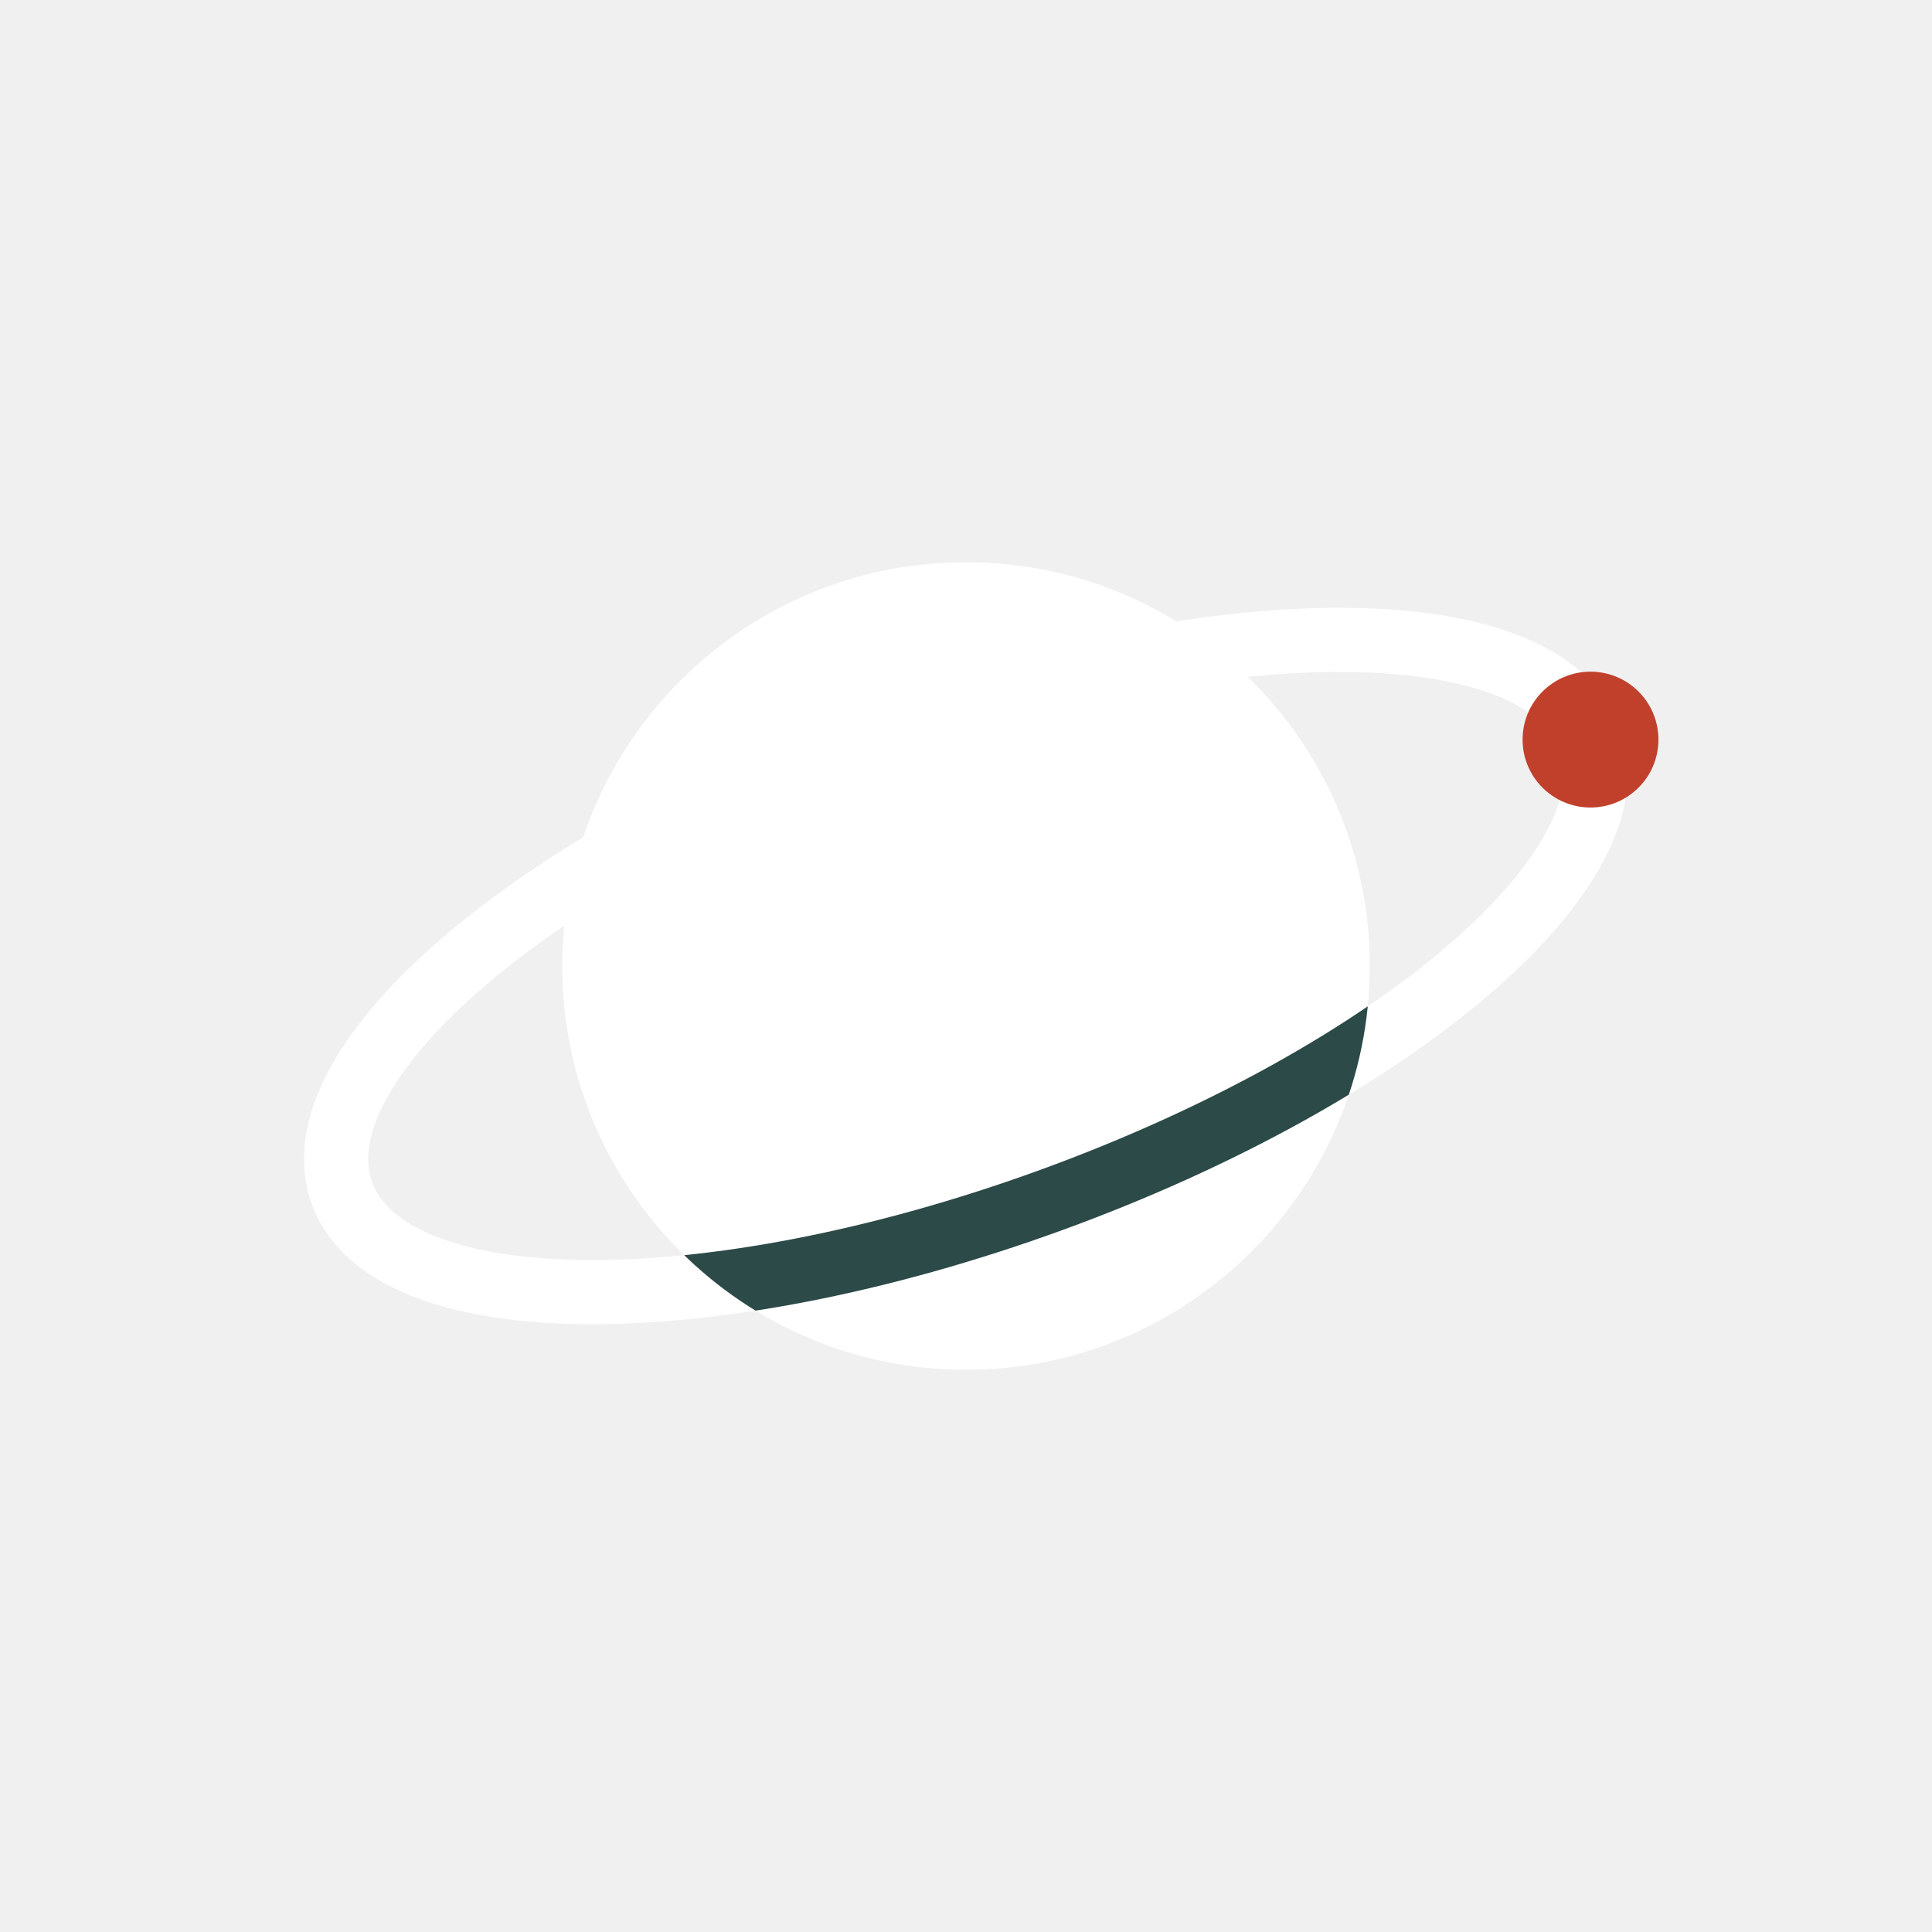
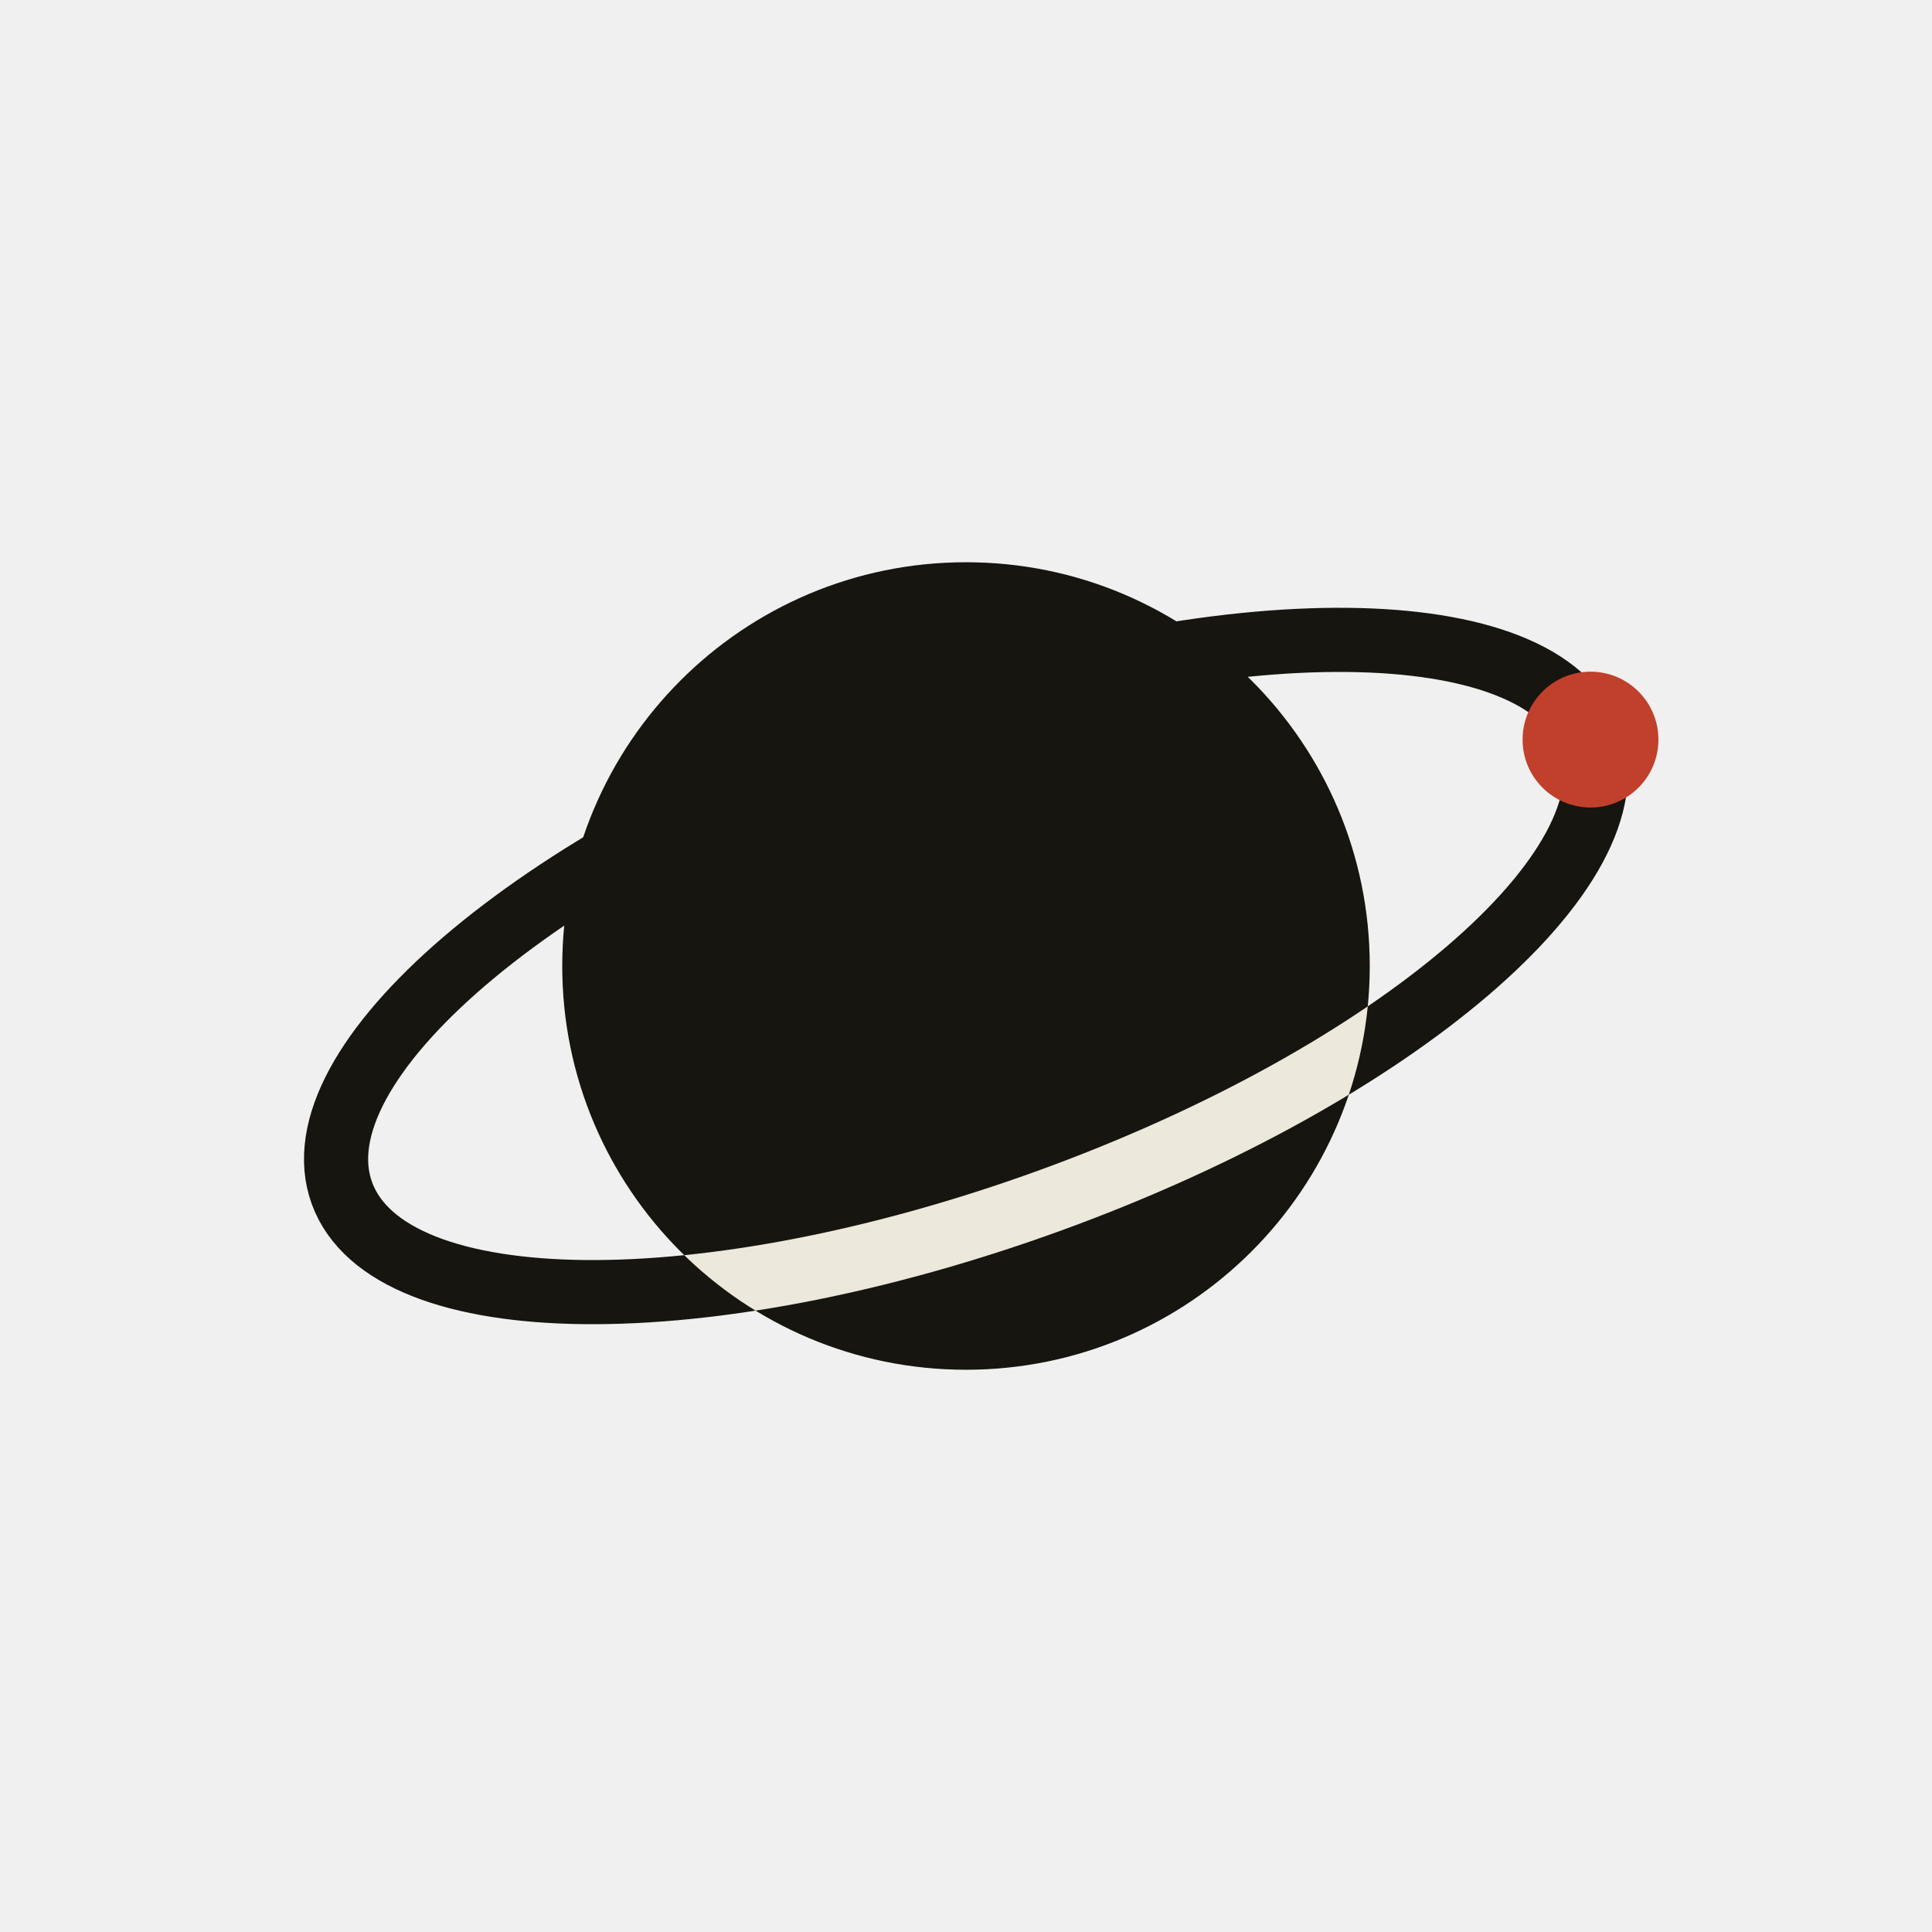
<svg xmlns="http://www.w3.org/2000/svg" width="1024" height="1024" viewBox="0 0 1024 1024" fill="none">
  <defs>
    <clipPath id="planet">
      <circle cx="512" cy="512" r="214" />
    </clipPath>
    <clipPath id="front">
      <rect x="-512" y="512" width="2048" height="1024" />
    </clipPath>
  </defs>
  <g transform="rotate(-20 512 512)">
-     <ellipse cx="512" cy="512" rx="352" ry="132" stroke="white" stroke-width="34" />
+     <ellipse cx="512" cy="512" rx="352" ry="132" stroke="#16150F" stroke-width="34" />
  </g>
-   <circle cx="512" cy="512" r="214" fill="white" />
+   <circle cx="512" cy="512" r="214" fill="#16150F" />
  <g clip-path="url(#planet)">
    <g transform="rotate(-20 512 512)">
      <g clip-path="url(#front)">
-         <ellipse cx="512" cy="512" rx="352" ry="132" stroke="#2C4A47" stroke-width="34" />
+         <ellipse cx="512" cy="512" rx="352" ry="132" stroke="#EDE8DC" stroke-width="34" />
      </g>
    </g>
  </g>
  <circle cx="843" cy="392" r="36" fill="#C0402B" />
</svg>
